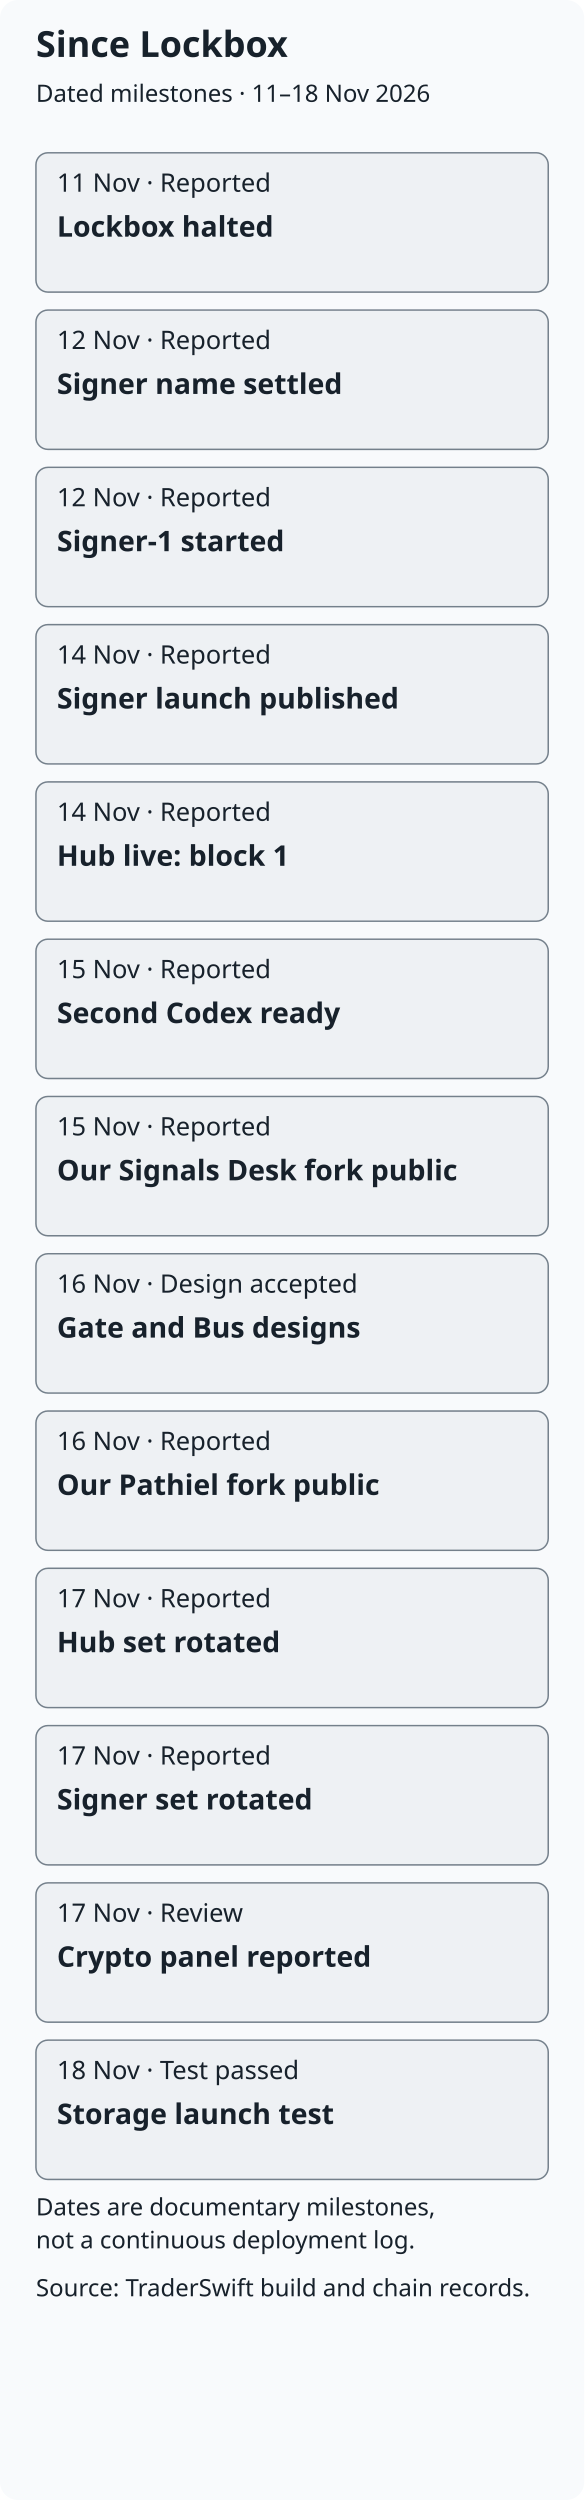
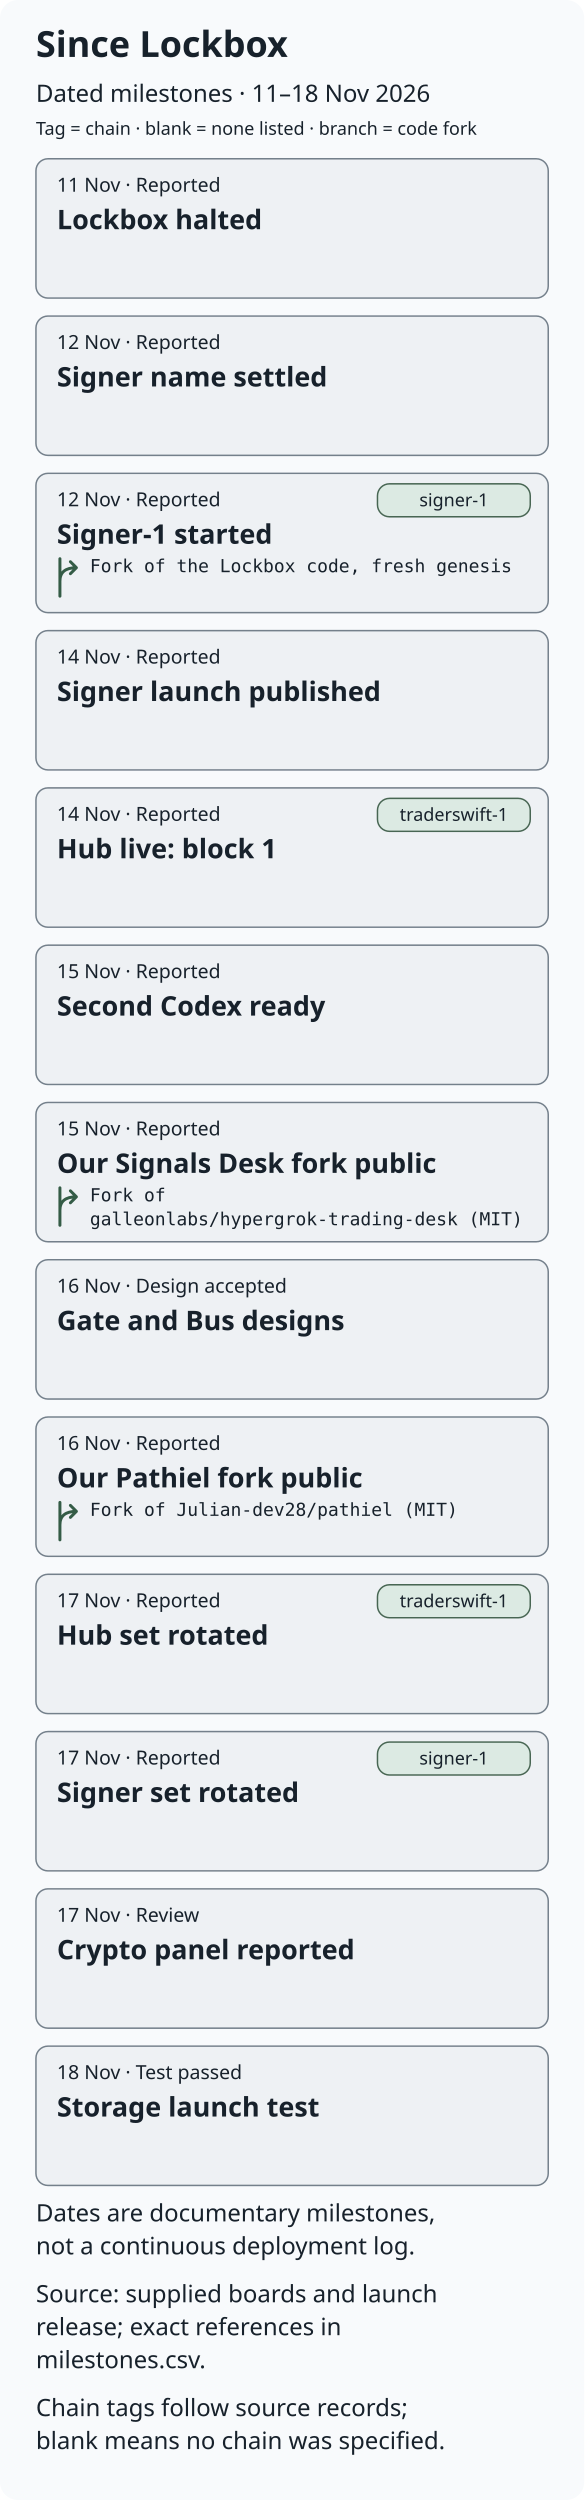
<svg xmlns="http://www.w3.org/2000/svg" width="390" height="1669" viewBox="0 0 390 1669" role="img" aria-labelledby="title description">
  <style>text{font-family:system-ui,sans-serif;fill:#17212b}</style>
-   <rect width="390" height="1669" rx="12" fill="#f8fafc" />
+   <rect class="chart-paper" width="390" height="1669" rx="12" fill="#f8fafc" />
+   <style>.chart-paper{fill:#f8fafc}.milestone-row rect{fill:#eef1f4;stroke:#74808b}.milestone-row .chain-tag rect{fill:#dceae3;stroke:#486653}.fork-text{font-family:ui-monospace,monospace}.fork-marker{fill:none;stroke:#345c46;stroke-width:2;stroke-linecap:round;stroke-linejoin:round}@media(prefers-color-scheme:dark){text{fill:#edf1f0}.chart-paper{fill:#101315}.milestone-row rect{fill:#171b1e;stroke:#74808b}.milestone-row .chain-tag rect{fill:#243c31;stroke:#a2e3c4}.fork-marker{stroke:#a2e3c4}}</style>
  <text x="24" y="38" font-size="24" font-weight="bold" text-anchor="start">Since Lockbox</text>
  <text x="24" y="68" font-size="16" font-weight="normal" text-anchor="start">Dated milestones · 11–18 Nov 2026</text>
-   <rect x="24" y="102" width="342" height="93" rx="8" fill="#eef1f4" stroke="#74808b" />
-   <text x="38" y="128" font-size="17" font-weight="normal" text-anchor="start">11 Nov · Reported</text>
-   <text x="38" y="158" font-size="19" font-weight="bold" text-anchor="start">Lockbox halted</text>
-   <rect x="24" y="207" width="342" height="93" rx="8" fill="#eef1f4" stroke="#74808b" />
-   <text x="38" y="233" font-size="17" font-weight="normal" text-anchor="start">12 Nov · Reported</text>
-   <text x="38" y="263" font-size="19" font-weight="bold" text-anchor="start">Signer name settled</text>
-   <rect x="24" y="312" width="342" height="93" rx="8" fill="#eef1f4" stroke="#74808b" />
-   <text x="38" y="338" font-size="17" font-weight="normal" text-anchor="start">12 Nov · Reported</text>
-   <text x="38" y="368" font-size="19" font-weight="bold" text-anchor="start">Signer-1 started</text>
-   <rect x="24" y="417" width="342" height="93" rx="8" fill="#eef1f4" stroke="#74808b" />
-   <text x="38" y="443" font-size="17" font-weight="normal" text-anchor="start">14 Nov · Reported</text>
-   <text x="38" y="473" font-size="19" font-weight="bold" text-anchor="start">Signer launch published</text>
-   <rect x="24" y="522" width="342" height="93" rx="8" fill="#eef1f4" stroke="#74808b" />
-   <text x="38" y="548" font-size="17" font-weight="normal" text-anchor="start">14 Nov · Reported</text>
-   <text x="38" y="578" font-size="19" font-weight="bold" text-anchor="start">Hub live: block 1</text>
-   <rect x="24" y="627" width="342" height="93" rx="8" fill="#eef1f4" stroke="#74808b" />
-   <text x="38" y="653" font-size="17" font-weight="normal" text-anchor="start">15 Nov · Reported</text>
-   <text x="38" y="683" font-size="19" font-weight="bold" text-anchor="start">Second Codex ready</text>
-   <rect x="24" y="732" width="342" height="93" rx="8" fill="#eef1f4" stroke="#74808b" />
-   <text x="38" y="758" font-size="17" font-weight="normal" text-anchor="start">15 Nov · Reported</text>
-   <text x="38" y="788" font-size="19" font-weight="bold" text-anchor="start">Our Signals Desk fork public</text>
-   <rect x="24" y="837" width="342" height="93" rx="8" fill="#eef1f4" stroke="#74808b" />
-   <text x="38" y="863" font-size="17" font-weight="normal" text-anchor="start">16 Nov · Design accepted</text>
-   <text x="38" y="893" font-size="19" font-weight="bold" text-anchor="start">Gate and Bus designs</text>
-   <rect x="24" y="942" width="342" height="93" rx="8" fill="#eef1f4" stroke="#74808b" />
-   <text x="38" y="968" font-size="17" font-weight="normal" text-anchor="start">16 Nov · Reported</text>
-   <text x="38" y="998" font-size="19" font-weight="bold" text-anchor="start">Our Pathiel fork public</text>
-   <rect x="24" y="1047" width="342" height="93" rx="8" fill="#eef1f4" stroke="#74808b" />
-   <text x="38" y="1073" font-size="17" font-weight="normal" text-anchor="start">17 Nov · Reported</text>
-   <text x="38" y="1103" font-size="19" font-weight="bold" text-anchor="start">Hub set rotated</text>
-   <rect x="24" y="1152" width="342" height="93" rx="8" fill="#eef1f4" stroke="#74808b" />
-   <text x="38" y="1178" font-size="17" font-weight="normal" text-anchor="start">17 Nov · Reported</text>
-   <text x="38" y="1208" font-size="19" font-weight="bold" text-anchor="start">Signer set rotated</text>
-   <rect x="24" y="1257" width="342" height="93" rx="8" fill="#eef1f4" stroke="#74808b" />
-   <text x="38" y="1283" font-size="17" font-weight="normal" text-anchor="start">17 Nov · Review</text>
-   <text x="38" y="1313" font-size="19" font-weight="bold" text-anchor="start">Crypto panel reported</text>
-   <rect x="24" y="1362" width="342" height="93" rx="8" fill="#eef1f4" stroke="#74808b" />
-   <text x="38" y="1388" font-size="17" font-weight="normal" text-anchor="start">18 Nov · Test passed</text>
-   <text x="38" y="1418" font-size="19" font-weight="bold" text-anchor="start">Storage launch test</text>
-   <text x="24" y="1479" font-size="16" font-weight="normal" text-anchor="start">Dates are documentary milestones,</text>
-   <text x="24" y="1501" font-size="16" font-weight="normal" text-anchor="start">not a continuous deployment log.</text>
-   <text x="24" y="1533" font-size="16" font-weight="normal" text-anchor="start">Source: TraderSwift build and chain records.</text>
+   <g class="legend">
+     <text x="24" y="90" font-size="12" font-weight="normal" text-anchor="start">Tag = chain · blank = none listed · branch = code fork</text>
+   </g>
+   <g class="milestone-row" data-chain="" data-milestone="Lockbox halted">
+     <rect x="24" y="106" width="342" height="93" rx="8" fill="#eef1f4" stroke="#74808b" />
+     <text x="38" y="128" font-size="13" font-weight="normal" text-anchor="start">11 Nov · Reported</text>
+     <text x="38" y="153" font-size="18" font-weight="bold" text-anchor="start">Lockbox halted</text>
+   </g>
+   <g class="milestone-row" data-chain="" data-milestone="Signer name settled">
+     <rect x="24" y="211" width="342" height="93" rx="8" fill="#eef1f4" stroke="#74808b" />
+     <text x="38" y="233" font-size="13" font-weight="normal" text-anchor="start">12 Nov · Reported</text>
+     <text x="38" y="258" font-size="18" font-weight="bold" text-anchor="start">Signer name settled</text>
+   </g>
+   <g class="milestone-row" data-chain="signer-1" data-milestone="Signer-1 started">
+     <rect x="24" y="316" width="342" height="93" rx="8" fill="#eef1f4" stroke="#74808b" />
+     <text x="38" y="338" font-size="13" font-weight="normal" text-anchor="start">12 Nov · Reported</text>
+     <g class="chain-tag">
+       <rect x="252" y="323" width="102" height="22" rx="8" fill="#d4d9df" stroke="#74808b" />
+       <text x="303" y="338" font-size="12" font-weight="normal" text-anchor="middle">signer-1</text>
+     </g>
+     <text x="38" y="363" font-size="18" font-weight="bold" text-anchor="start">Signer-1 started</text>
+     <path class="fork-marker" d="M40 398 V373 M40 388 Q40 379 51 379 M47 375 L51 379 L47 383" />
+     <text class="fork-text" font-size="12">
+       <tspan x="60" y="382">Fork of the Lockbox code, fresh genesis</tspan>
+     </text>
+   </g>
+   <g class="milestone-row" data-chain="" data-milestone="Signer launch published">
+     <rect x="24" y="421" width="342" height="93" rx="8" fill="#eef1f4" stroke="#74808b" />
+     <text x="38" y="443" font-size="13" font-weight="normal" text-anchor="start">14 Nov · Reported</text>
+     <text x="38" y="468" font-size="18" font-weight="bold" text-anchor="start">Signer launch published</text>
+   </g>
+   <g class="milestone-row" data-chain="traderswift-1" data-milestone="Hub live: block 1">
+     <rect x="24" y="526" width="342" height="93" rx="8" fill="#eef1f4" stroke="#74808b" />
+     <text x="38" y="548" font-size="13" font-weight="normal" text-anchor="start">14 Nov · Reported</text>
+     <g class="chain-tag">
+       <rect x="252" y="533" width="102" height="22" rx="8" fill="#d4d9df" stroke="#74808b" />
+       <text x="303" y="548" font-size="12" font-weight="normal" text-anchor="middle">traderswift-1</text>
+     </g>
+     <text x="38" y="573" font-size="18" font-weight="bold" text-anchor="start">Hub live: block 1</text>
+   </g>
+   <g class="milestone-row" data-chain="" data-milestone="Second Codex ready">
+     <rect x="24" y="631" width="342" height="93" rx="8" fill="#eef1f4" stroke="#74808b" />
+     <text x="38" y="653" font-size="13" font-weight="normal" text-anchor="start">15 Nov · Reported</text>
+     <text x="38" y="678" font-size="18" font-weight="bold" text-anchor="start">Second Codex ready</text>
+   </g>
+   <g class="milestone-row" data-chain="" data-milestone="Our Signals Desk fork public">
+     <rect x="24" y="736" width="342" height="93" rx="8" fill="#eef1f4" stroke="#74808b" />
+     <text x="38" y="758" font-size="13" font-weight="normal" text-anchor="start">15 Nov · Reported</text>
+     <text x="38" y="783" font-size="18" font-weight="bold" text-anchor="start">Our Signals Desk fork public</text>
+     <path class="fork-marker" d="M40 818 V793 M40 808 Q40 799 51 799 M47 795 L51 799 L47 803" />
+     <text class="fork-text" font-size="12">
+       <tspan x="60" y="802">Fork of</tspan>
+       <tspan x="60" y="818">galleonlabs/hypergrok-trading-desk (MIT)</tspan>
+     </text>
+   </g>
+   <g class="milestone-row" data-chain="" data-milestone="Gate and Bus designs">
+     <rect x="24" y="841" width="342" height="93" rx="8" fill="#eef1f4" stroke="#74808b" />
+     <text x="38" y="863" font-size="13" font-weight="normal" text-anchor="start">16 Nov · Design accepted</text>
+     <text x="38" y="888" font-size="18" font-weight="bold" text-anchor="start">Gate and Bus designs</text>
+   </g>
+   <g class="milestone-row" data-chain="" data-milestone="Our Pathiel fork public">
+     <rect x="24" y="946" width="342" height="93" rx="8" fill="#eef1f4" stroke="#74808b" />
+     <text x="38" y="968" font-size="13" font-weight="normal" text-anchor="start">16 Nov · Reported</text>
+     <text x="38" y="993" font-size="18" font-weight="bold" text-anchor="start">Our Pathiel fork public</text>
+     <path class="fork-marker" d="M40 1028 V1003 M40 1018 Q40 1009 51 1009 M47 1005 L51 1009 L47 1013" />
+     <text class="fork-text" font-size="12">
+       <tspan x="60" y="1012">Fork of Julian-dev28/pathiel (MIT)</tspan>
+     </text>
+   </g>
+   <g class="milestone-row" data-chain="traderswift-1" data-milestone="Hub set rotated">
+     <rect x="24" y="1051" width="342" height="93" rx="8" fill="#eef1f4" stroke="#74808b" />
+     <text x="38" y="1073" font-size="13" font-weight="normal" text-anchor="start">17 Nov · Reported</text>
+     <g class="chain-tag">
+       <rect x="252" y="1058" width="102" height="22" rx="8" fill="#d4d9df" stroke="#74808b" />
+       <text x="303" y="1073" font-size="12" font-weight="normal" text-anchor="middle">traderswift-1</text>
+     </g>
+     <text x="38" y="1098" font-size="18" font-weight="bold" text-anchor="start">Hub set rotated</text>
+   </g>
+   <g class="milestone-row" data-chain="signer-1" data-milestone="Signer set rotated">
+     <rect x="24" y="1156" width="342" height="93" rx="8" fill="#eef1f4" stroke="#74808b" />
+     <text x="38" y="1178" font-size="13" font-weight="normal" text-anchor="start">17 Nov · Reported</text>
+     <g class="chain-tag">
+       <rect x="252" y="1163" width="102" height="22" rx="8" fill="#d4d9df" stroke="#74808b" />
+       <text x="303" y="1178" font-size="12" font-weight="normal" text-anchor="middle">signer-1</text>
+     </g>
+     <text x="38" y="1203" font-size="18" font-weight="bold" text-anchor="start">Signer set rotated</text>
+   </g>
+   <g class="milestone-row" data-chain="" data-milestone="Crypto panel reported">
+     <rect x="24" y="1261" width="342" height="93" rx="8" fill="#eef1f4" stroke="#74808b" />
+     <text x="38" y="1283" font-size="13" font-weight="normal" text-anchor="start">17 Nov · Review</text>
+     <text x="38" y="1308" font-size="18" font-weight="bold" text-anchor="start">Crypto panel reported</text>
+   </g>
+   <g class="milestone-row" data-chain="" data-milestone="Storage launch test">
+     <rect x="24" y="1366" width="342" height="93" rx="8" fill="#eef1f4" stroke="#74808b" />
+     <text x="38" y="1388" font-size="13" font-weight="normal" text-anchor="start">18 Nov · Test passed</text>
+     <text x="38" y="1413" font-size="18" font-weight="bold" text-anchor="start">Storage launch test</text>
+   </g>
+   <text x="24" y="1483" font-size="16" font-weight="normal" text-anchor="start">Dates are documentary milestones,</text>
+   <text x="24" y="1505" font-size="16" font-weight="normal" text-anchor="start">not a continuous deployment log.</text>
+   <text x="24" y="1537" font-size="16" font-weight="normal" text-anchor="start">Source: supplied boards and launch</text>
+   <text x="24" y="1559" font-size="16" font-weight="normal" text-anchor="start">release; exact references in</text>
+   <text x="24" y="1581" font-size="16" font-weight="normal" text-anchor="start">milestones.csv.</text>
+   <text x="24" y="1613" font-size="16" font-weight="normal" text-anchor="start">Chain tags follow source records;</text>
+   <text x="24" y="1635" font-size="16" font-weight="normal" text-anchor="start">blank means no chain was specified.</text>
</svg>
